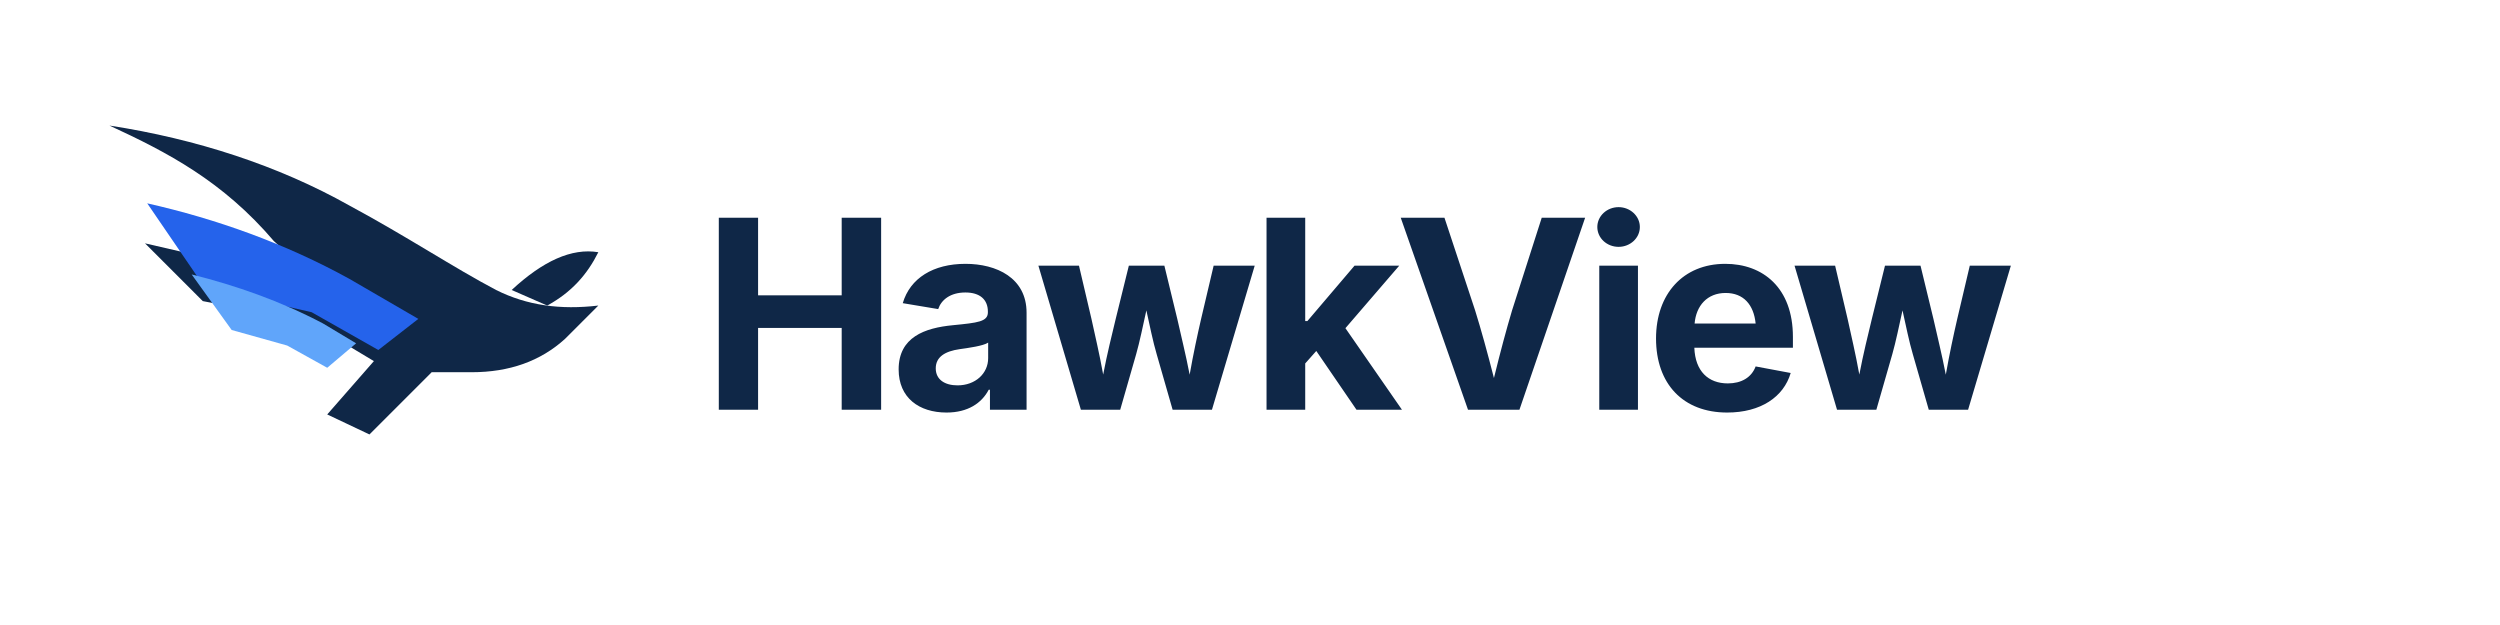
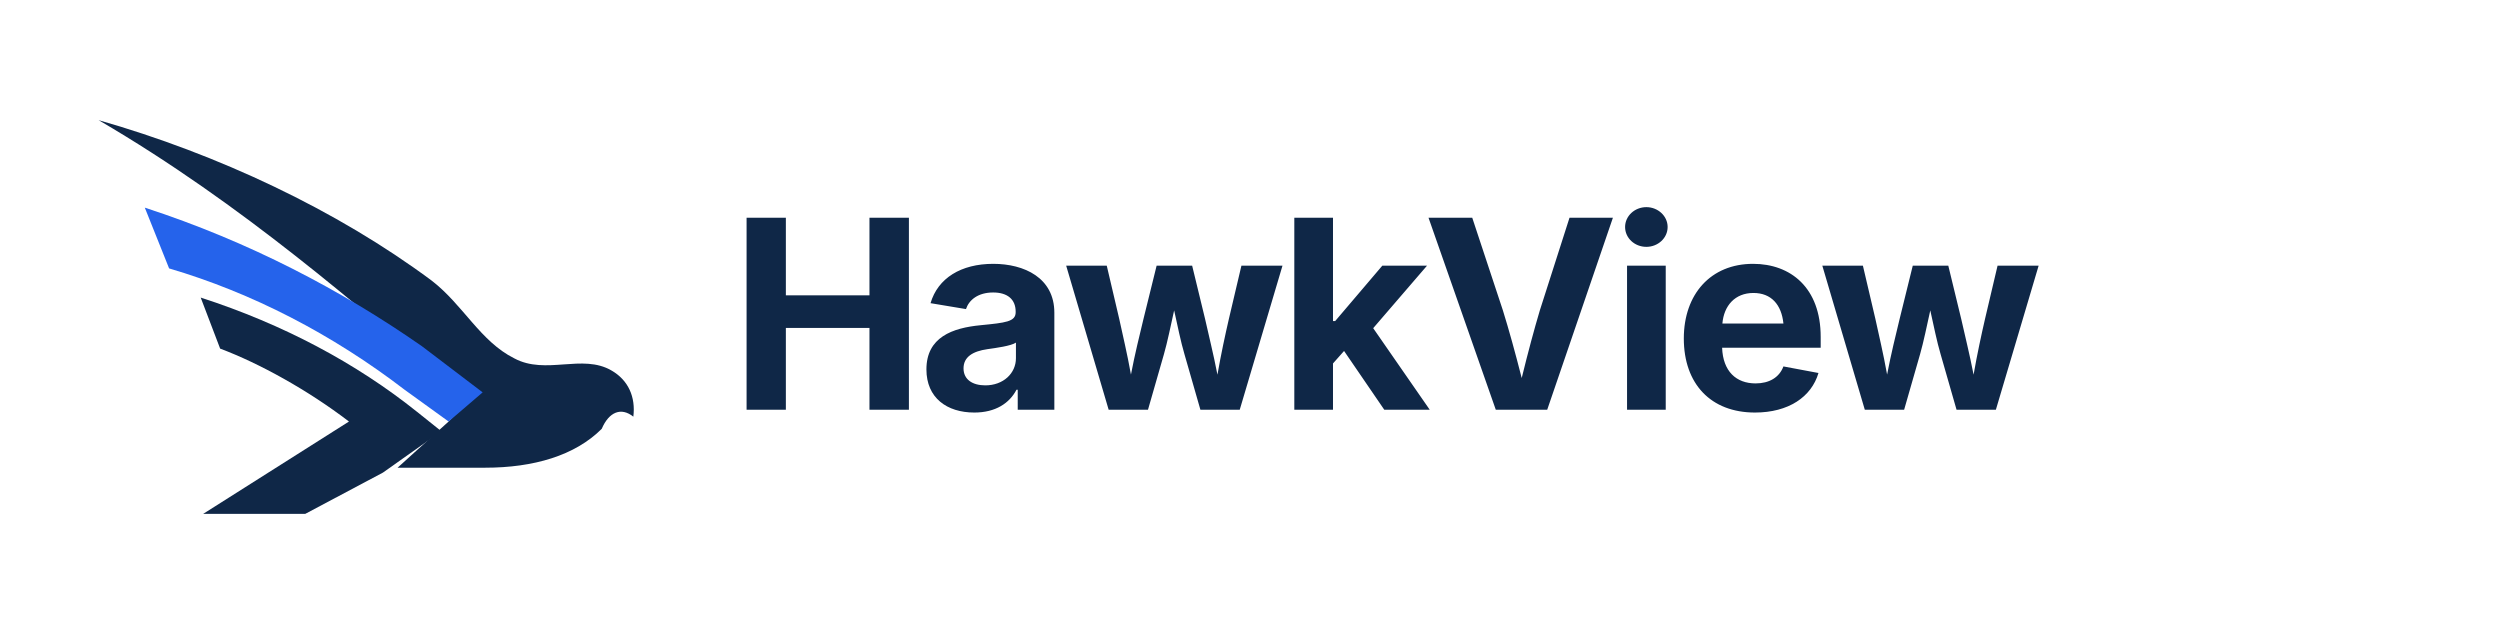
<svg xmlns="http://www.w3.org/2000/svg" viewBox="0 0 720 180" role="img" aria-label="HawkView">
-   <g transform="translate(20 8) scale(.64)">
-     <path fill="#0F2747" d="M18 44c39 6 76 18 108 36 26 14 47 28 66 38 14 7 29 9 46 7l-15 15c-11 10-25 15-42 15h-18l-28 28-19-9 21-24-30-18-47-9-26-26 52 12 36 14-30-27C69 69 44 56 18 44Z" />
-     <path fill="#2563EB" d="M35 79c31 7 62 18 91 34l31 18-18 14-30-17-48-11-26-38Z" />
-     <path fill="#60A5FA" d="M55 111c20 5 40 12 59 22l15 9-13 11-18-10-25-7-18-25Z" />
-     <path fill="#0F2747" d="M199 118c14-13 27-19 39-17-5 10-12 18-23 24l-16-7Z" />
+   <g transform="translate(20 22) scale(.70)">
+     <path fill="#0F2747" d="M12 18c49 14 98 37 137 66 13 10 20 25 34 32 13 7 28-2 40 5 7 4 10 11 9 19-5-4-10-2-13 5-11 11-28 16-48 16h-36l21-19c6-6 6-11-1-17C120 96 72 53 12 18Z" />
+     <path fill="#2563EB" d="M31 54c43 14 81 34 114 57l25 19-14 12-18-13c-30-23-63-40-97-50L31 54Z" />
+     <path fill="#0F2747" d="M54 91c34 11 64 27 89 47l10 8-24 17-32 17H55l60-38c-17-13-37-24-53-30L54 91Z" />
  </g>
-   <text x="202" y="118" fill="#0F2747" font-family="Manrope, Inter, Arial, sans-serif" font-size="76" font-weight="700" letter-spacing="-2.5">HawkView</text>
+   <text x="210" y="118" fill="#0F2747" font-family="Manrope, Inter, Arial, sans-serif" font-size="76" font-weight="700" letter-spacing="-2.5">HawkView</text>
</svg>
